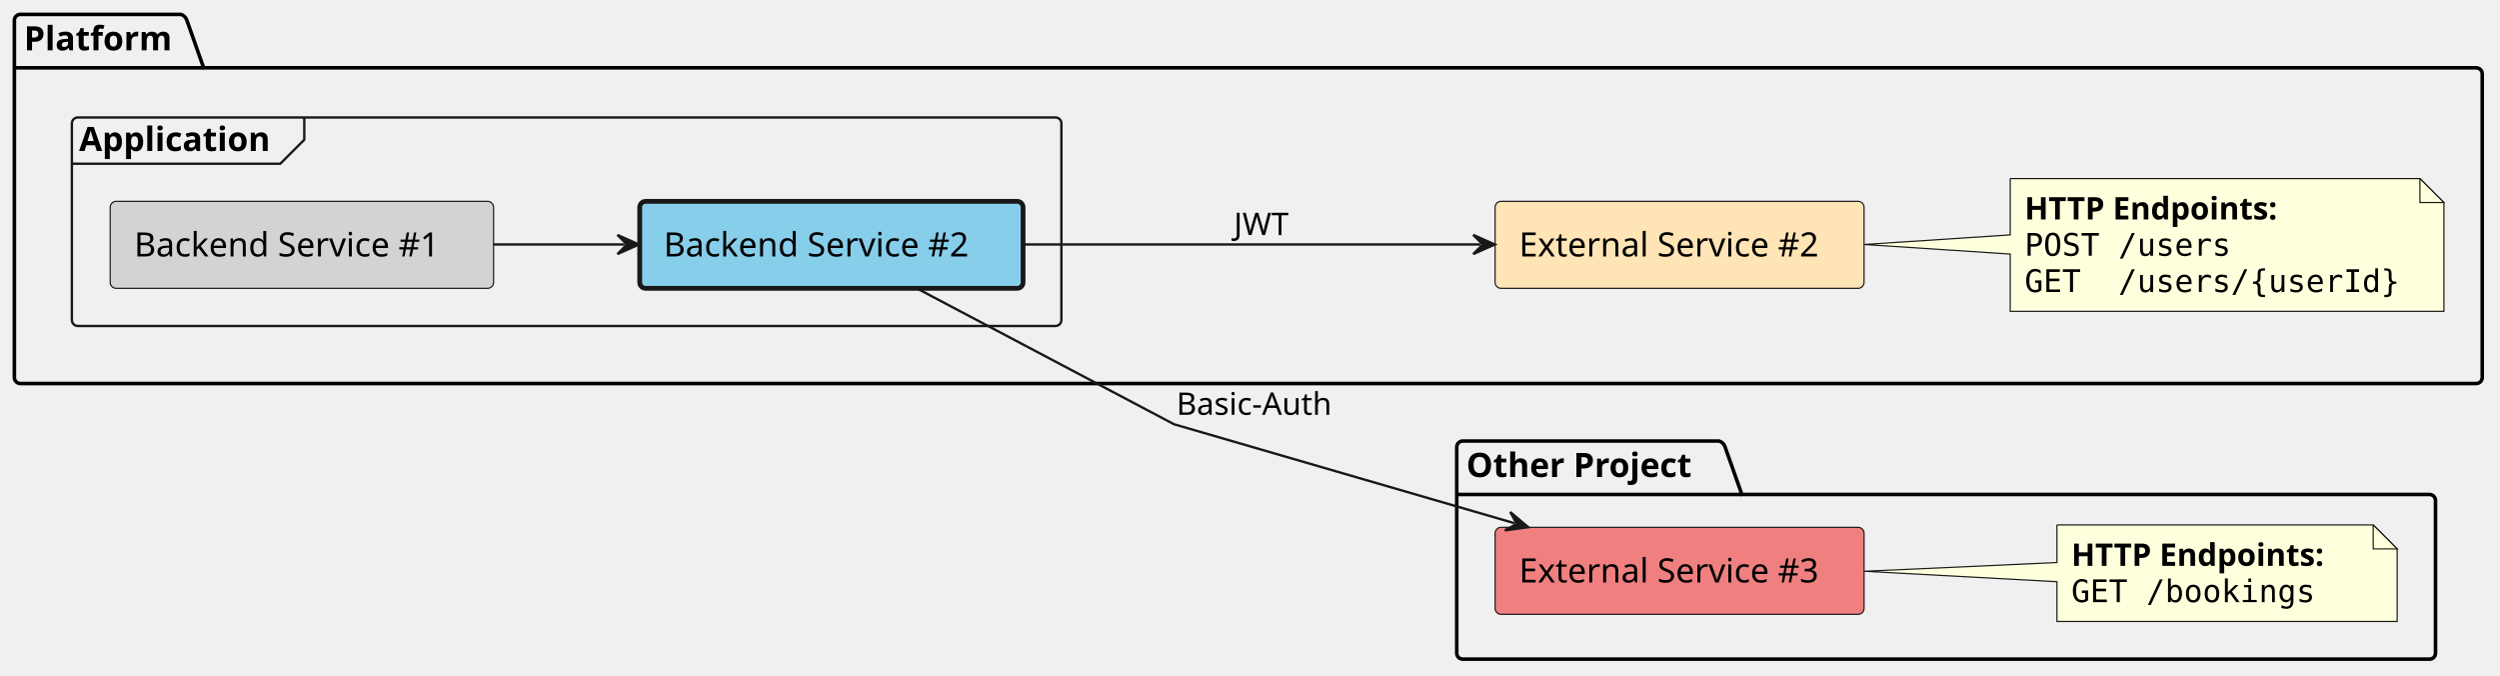
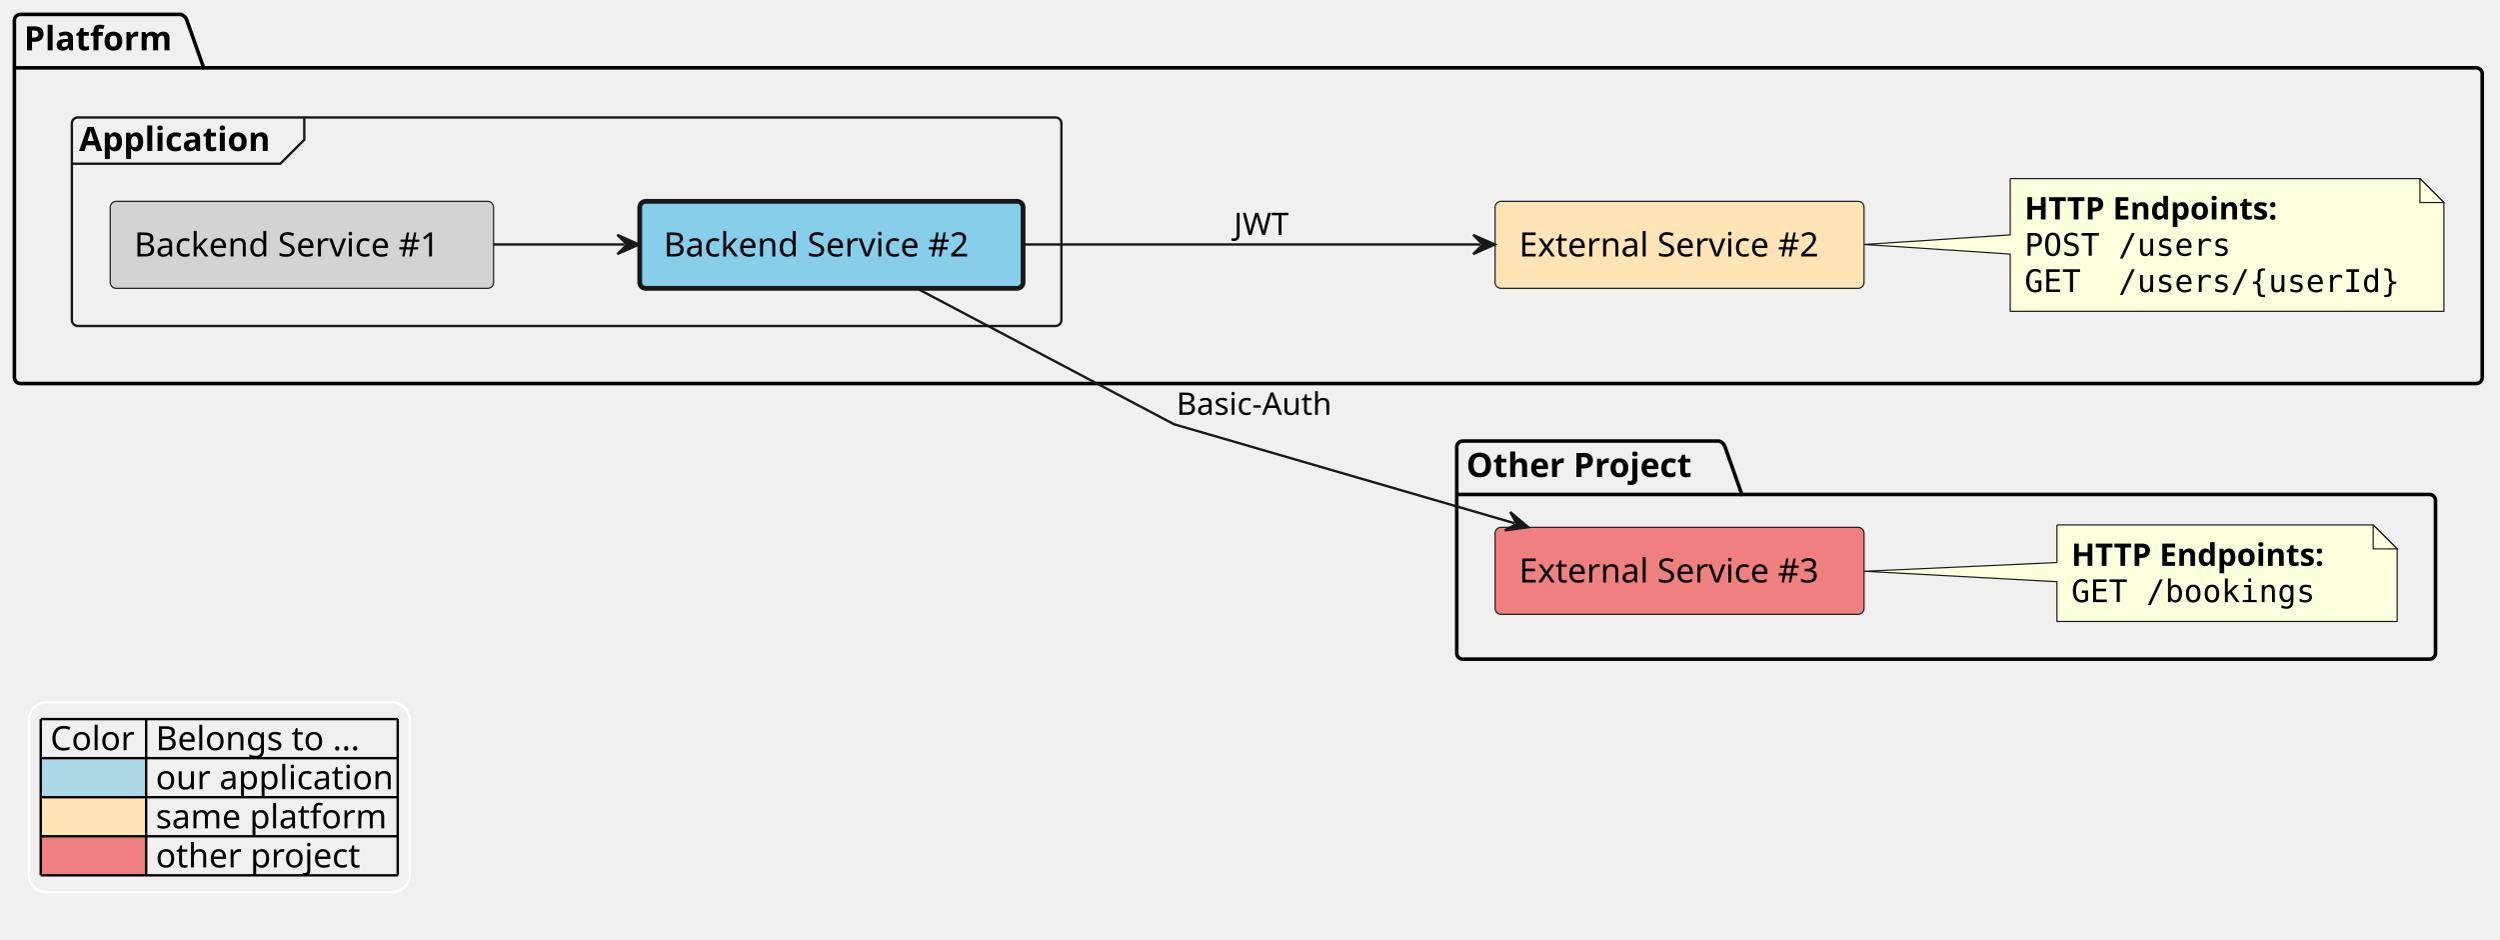
- <svg xmlns="http://www.w3.org/2000/svg" contentStyleType="text/css" height="282px" preserveAspectRatio="none" style="width:1043px;height:282px;background:#FFFFFF;" version="1.1" viewBox="0 0 1043 282" width="1043px" zoomAndPan="magnify">
+ <svg xmlns="http://www.w3.org/2000/svg" contentStyleType="text/css" height="392px" preserveAspectRatio="none" style="width:1043px;height:392px;background:#FFFFFF;" version="1.1" viewBox="0 0 1043 392" width="1043px" zoomAndPan="magnify">
  <defs />
  <g>
    <g id="cluster_Platform">
      <path d="M8.5,6 L75.5,6 A3.75,3.75 0 0 1 78,8.5 L85,28.297 L1033.5,28.297 A2.5,2.5 0 0 1 1036,30.797 L1036,157.5 A2.5,2.5 0 0 1 1033.5,160 L8.5,160 A2.5,2.5 0 0 1 6,157.5 L6,8.5 A2.5,2.5 0 0 1 8.5,6 " fill="none" style="stroke:#000000;stroke-width:1.5;" />
      <line style="stroke:#000000;stroke-width:1.5;" x1="6" x2="85" y1="28.297" y2="28.297" />
      <text fill="#000000" font-family="sans-serif" font-size="14" font-weight="bold" lengthAdjust="spacing" textLength="66" x="10" y="20.995">Platform</text>
    </g>
    <g id="cluster_Application">
      <rect fill="none" height="87" rx="2.5" ry="2.5" style="stroke:#181818;stroke-width:1.0;" width="413" x="30" y="49" />
      <path d="M127,49 L127,58.297 L117,68.297 L30,68.297 " fill="none" style="stroke:#181818;stroke-width:1.0;" />
      <text fill="#000000" font-family="sans-serif" font-size="14" font-weight="bold" lengthAdjust="spacing" textLength="87" x="33" y="62.995">Application</text>
    </g>
    <g id="cluster_Other Project">
      <path d="M610.5,184 L717.5,184 A3.75,3.75 0 0 1 720,186.5 L727,206.297 L1014,206.297 A2.5,2.5 0 0 1 1016.5,208.797 L1016.5,272.5 A2.5,2.5 0 0 1 1014,275 L610.5,275 A2.5,2.5 0 0 1 608,272.5 L608,186.5 A2.5,2.5 0 0 1 610.5,184 " fill="none" style="stroke:#000000;stroke-width:1.5;" />
      <line style="stroke:#000000;stroke-width:1.5;" x1="608" x2="727" y1="206.297" y2="206.297" />
      <text fill="#000000" font-family="sans-serif" font-size="14" font-weight="bold" lengthAdjust="spacing" textLength="106" x="612" y="198.995">Other Project</text>
    </g>
    <g id="elem_platform__external_service_2">
      <rect fill="#FFE4B5" height="36.297" rx="2.5" ry="2.5" style="stroke:#181818;stroke-width:0.5;" width="154" x="624" y="84" />
      <text fill="#000000" font-family="sans-serif" font-size="14" lengthAdjust="spacing" textLength="134" x="634" y="106.995">External Service #2</text>
    </g>
    <g id="elem_GMN7">
      <path d="M839,74.5 L839,98 L778.05,102 L839,106 L839,129.898 A0,0 0 0 0 839,129.898 L1020,129.898 A0,0 0 0 0 1020,129.898 L1020,84.5 L1010,74.5 L839,74.5 A0,0 0 0 0 839,74.5 " fill="#FEFFDD" style="stroke:#181818;stroke-width:0.5;" />
      <path d="M1010,74.5 L1010,84.5 L1020,84.5 L1010,74.5 " fill="#FEFFDD" style="stroke:#181818;stroke-width:0.5;" />
      <text fill="#000000" font-family="sans-serif" font-size="13" font-weight="bold" lengthAdjust="spacing" textLength="121" x="845" y="91.567">HTTP Endpoints:</text>
      <text fill="#000000" font-family="monospace" font-size="13" lengthAdjust="spacing" textLength="88" x="845" y="106.7">POST /users</text>
      <text fill="#000000" font-family="monospace" font-size="13" lengthAdjust="spacing" textLength="160" x="845" y="121.832">GET  /users/{userId}</text>
    </g>
    <g id="elem_platform__application__backend_service_1">
      <rect fill="#D3D3D3" height="36.297" rx="2.5" ry="2.5" style="stroke:#181818;stroke-width:0.5;" width="160" x="46" y="84" />
      <text fill="#000000" font-family="sans-serif" font-size="14" lengthAdjust="spacing" textLength="140" x="56" y="106.995">Backend Service #1</text>
    </g>
    <g id="elem_platform__application__backend_service_2">
      <rect fill="#87CEEB" height="36.297" rx="2.5" ry="2.5" style="stroke:#181818;stroke-width:2.0;" width="160" x="267" y="84" />
      <text fill="#000000" font-family="sans-serif" font-size="14" lengthAdjust="spacing" textLength="140" x="277" y="106.995">Backend Service #2</text>
    </g>
    <g id="elem_other_project__external_service_3">
      <rect fill="#F08080" height="36.297" rx="2.5" ry="2.5" style="stroke:#181818;stroke-width:0.5;" width="154" x="624" y="220" />
      <text fill="#000000" font-family="sans-serif" font-size="14" lengthAdjust="spacing" textLength="134" x="634" y="242.995">External Service #3</text>
    </g>
    <g id="elem_GMN12">
      <path d="M858.5,219 L858.5,234.69 L778.05,238.34 L858.5,242.69 L858.5,259.266 A0,0 0 0 0 858.5,259.266 L1000.5,259.266 A0,0 0 0 0 1000.5,259.266 L1000.5,229 L990.5,219 L858.5,219 A0,0 0 0 0 858.5,219 " fill="#FEFFDD" style="stroke:#181818;stroke-width:0.5;" />
      <path d="M990.5,219 L990.5,229 L1000.5,229 L990.5,219 " fill="#FEFFDD" style="stroke:#181818;stroke-width:0.5;" />
      <text fill="#000000" font-family="sans-serif" font-size="13" font-weight="bold" lengthAdjust="spacing" textLength="121" x="864.5" y="236.067">HTTP Endpoints:</text>
      <text fill="#000000" font-family="monospace" font-size="13" lengthAdjust="spacing" textLength="104" x="864.5" y="251.2">GET /bookings</text>
    </g>
    <g id="link_platform__application__backend_service_1_platform__application__backend_service_2">
      <path d="M206.06,102 C225.79,102 240.95,102 260.68,102 " fill="none" id="platform__application__backend_service_1-to-platform__application__backend_service_2" style="stroke:#181818;stroke-width:1.0;" />
      <polygon fill="#181818" points="266.68,102,257.68,98,261.68,102,257.68,106,266.68,102" style="stroke:#181818;stroke-width:1.0;" />
    </g>
    <g id="link_platform__application__backend_service_2_platform__external_service_2">
      <path d="M427.43,102 C486.24,102 559.87,102 617.87,102 " fill="none" id="platform__application__backend_service_2-to-platform__external_service_2" style="stroke:#181818;stroke-width:1.0;" />
      <polygon fill="#181818" points="623.87,102,614.87,98,618.87,102,614.87,106,623.87,102" style="stroke:#181818;stroke-width:1.0;" />
      <text fill="#000000" font-family="sans-serif" font-size="13" lengthAdjust="spacing" textLength="21" x="515" y="98.067">JWT</text>
    </g>
    <g id="link_platform__application__backend_service_2_other_project__external_service_3">
      <path d="M382.37,120.16 C424.4,142.35 490,177 490,177 C490,177 570.158,200.286 632.088,218.276 " fill="none" id="platform__application__backend_service_2-to-other_project__external_service_3" style="stroke:#181818;stroke-width:1.0;" />
      <polygon fill="#181818" points="637.85,219.95,630.323,213.598,633.048,218.555,628.091,221.281,637.85,219.95" style="stroke:#181818;stroke-width:1.0;" />
      <text fill="#000000" font-family="sans-serif" font-size="13" lengthAdjust="spacing" textLength="69" x="491" y="173.067">Basic-Auth</text>
    </g>
+     <rect fill="none" height="79.188" id="_legend" rx="7.5" ry="7.5" style="stroke:#FFFFFF;stroke-width:1.0;" width="159" x="12" y="293" />
+     <text fill="#000000" font-family="sans-serif" font-size="14" lengthAdjust="spacing" textLength="36" x="21" y="312.995">Color</text>
+     <text fill="#000000" font-family="sans-serif" font-size="14" lengthAdjust="spacing" textLength="91" x="65" y="312.995">Belongs to ...</text>
+     <rect fill="#ADD8E6" height="16.297" style="stroke:none;stroke-width:1.0;" width="44" x="17" y="316.297" />
+     <text fill="#000000" font-family="sans-serif" font-size="14" lengthAdjust="spacing" textLength="4" x="17" y="329.292"> </text>
+     <text fill="#000000" font-family="sans-serif" font-size="14" lengthAdjust="spacing" textLength="101" x="65" y="329.292">our application</text>
+     <rect fill="#FFE4B5" height="16.297" style="stroke:none;stroke-width:1.0;" width="44" x="17" y="332.594" />
+     <text fill="#000000" font-family="sans-serif" font-size="14" lengthAdjust="spacing" textLength="4" x="17" y="345.589"> </text>
+     <text fill="#000000" font-family="sans-serif" font-size="14" lengthAdjust="spacing" textLength="98" x="65" y="345.589">same platform</text>
+     <rect fill="#F08080" height="16.297" style="stroke:none;stroke-width:1.0;" width="44" x="17" y="348.891" />
+     <text fill="#000000" font-family="sans-serif" font-size="14" lengthAdjust="spacing" textLength="4" x="17" y="361.886"> </text>
+     <text fill="#000000" font-family="sans-serif" font-size="14" lengthAdjust="spacing" textLength="89" x="65" y="361.886">other project</text>
+     <line style="stroke:#000000;stroke-width:1.0;" x1="17" x2="166" y1="300" y2="300" />
+     <line style="stroke:#000000;stroke-width:1.0;" x1="17" x2="166" y1="316.297" y2="316.297" />
+     <line style="stroke:#000000;stroke-width:1.0;" x1="17" x2="166" y1="332.594" y2="332.594" />
+     <line style="stroke:#000000;stroke-width:1.0;" x1="17" x2="166" y1="348.891" y2="348.891" />
+     <line style="stroke:#000000;stroke-width:1.0;" x1="17" x2="166" y1="365.188" y2="365.188" />
+     <line style="stroke:#000000;stroke-width:1.0;" x1="17" x2="17" y1="300" y2="365.188" />
+     <line style="stroke:#000000;stroke-width:1.0;" x1="61" x2="61" y1="300" y2="365.188" />
+     <line style="stroke:#000000;stroke-width:1.0;" x1="166" x2="166" y1="300" y2="365.188" />
  </g>
</svg>
